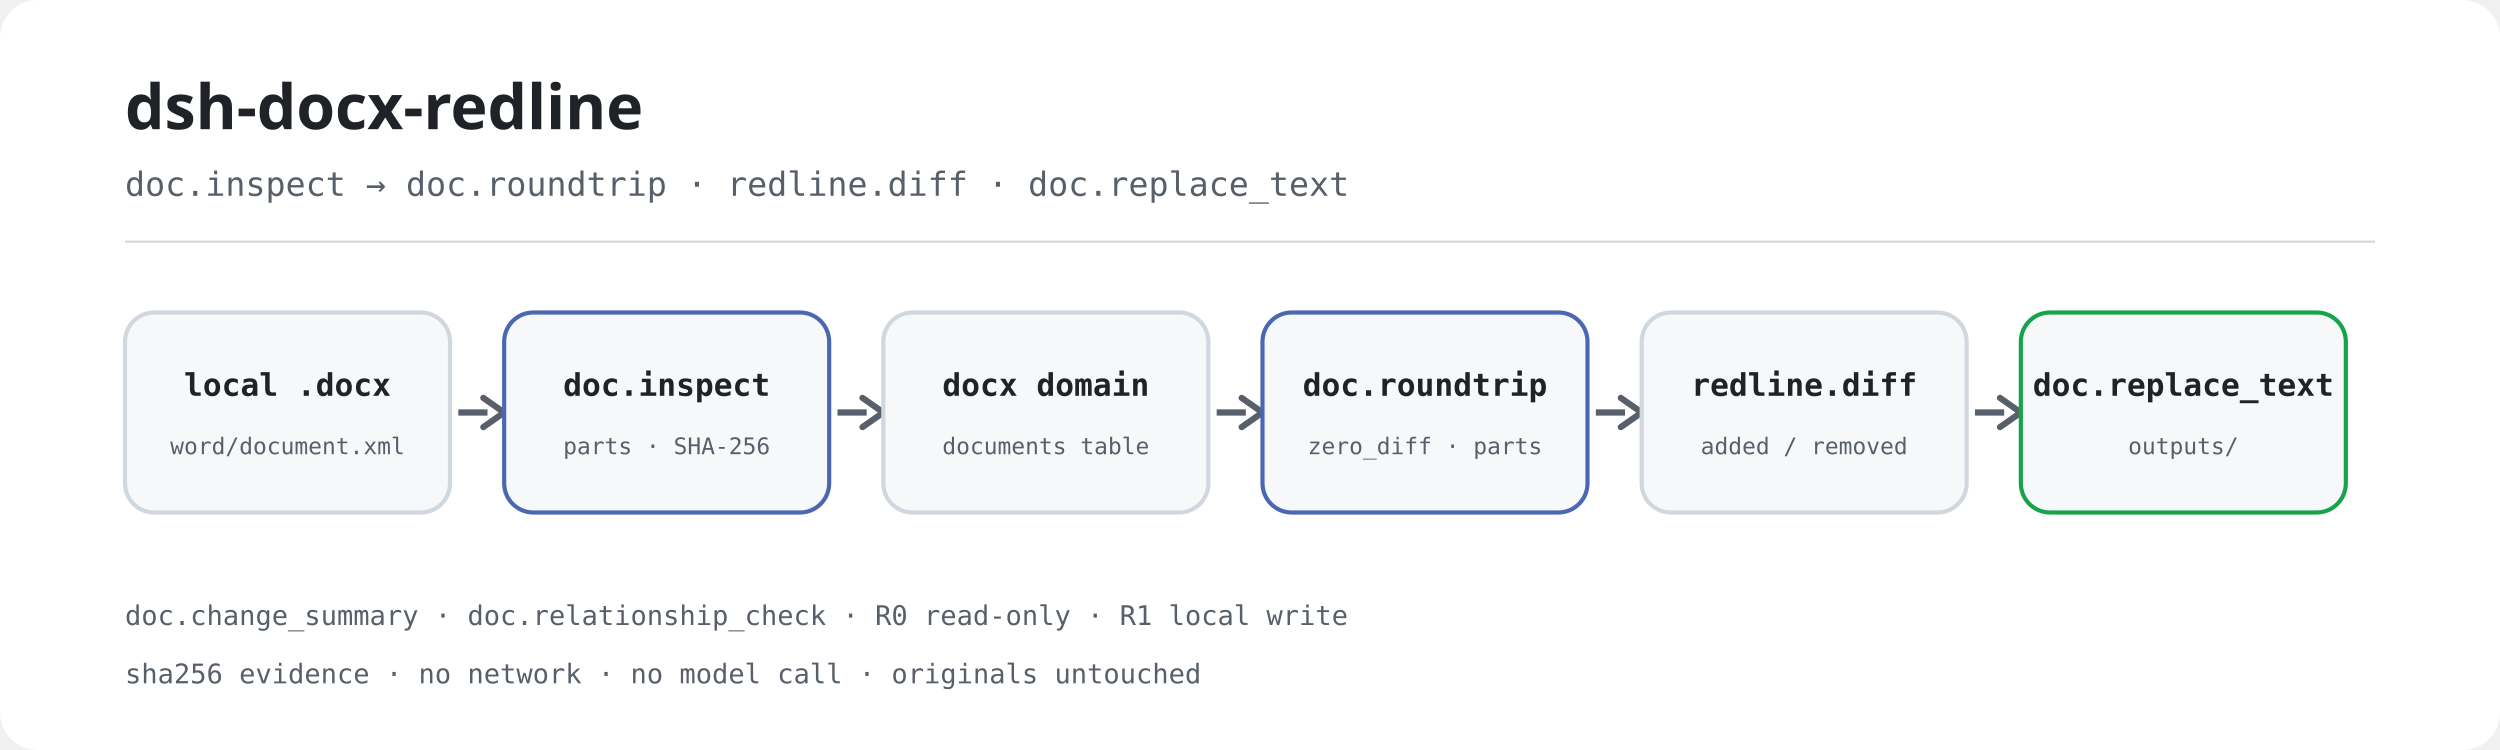
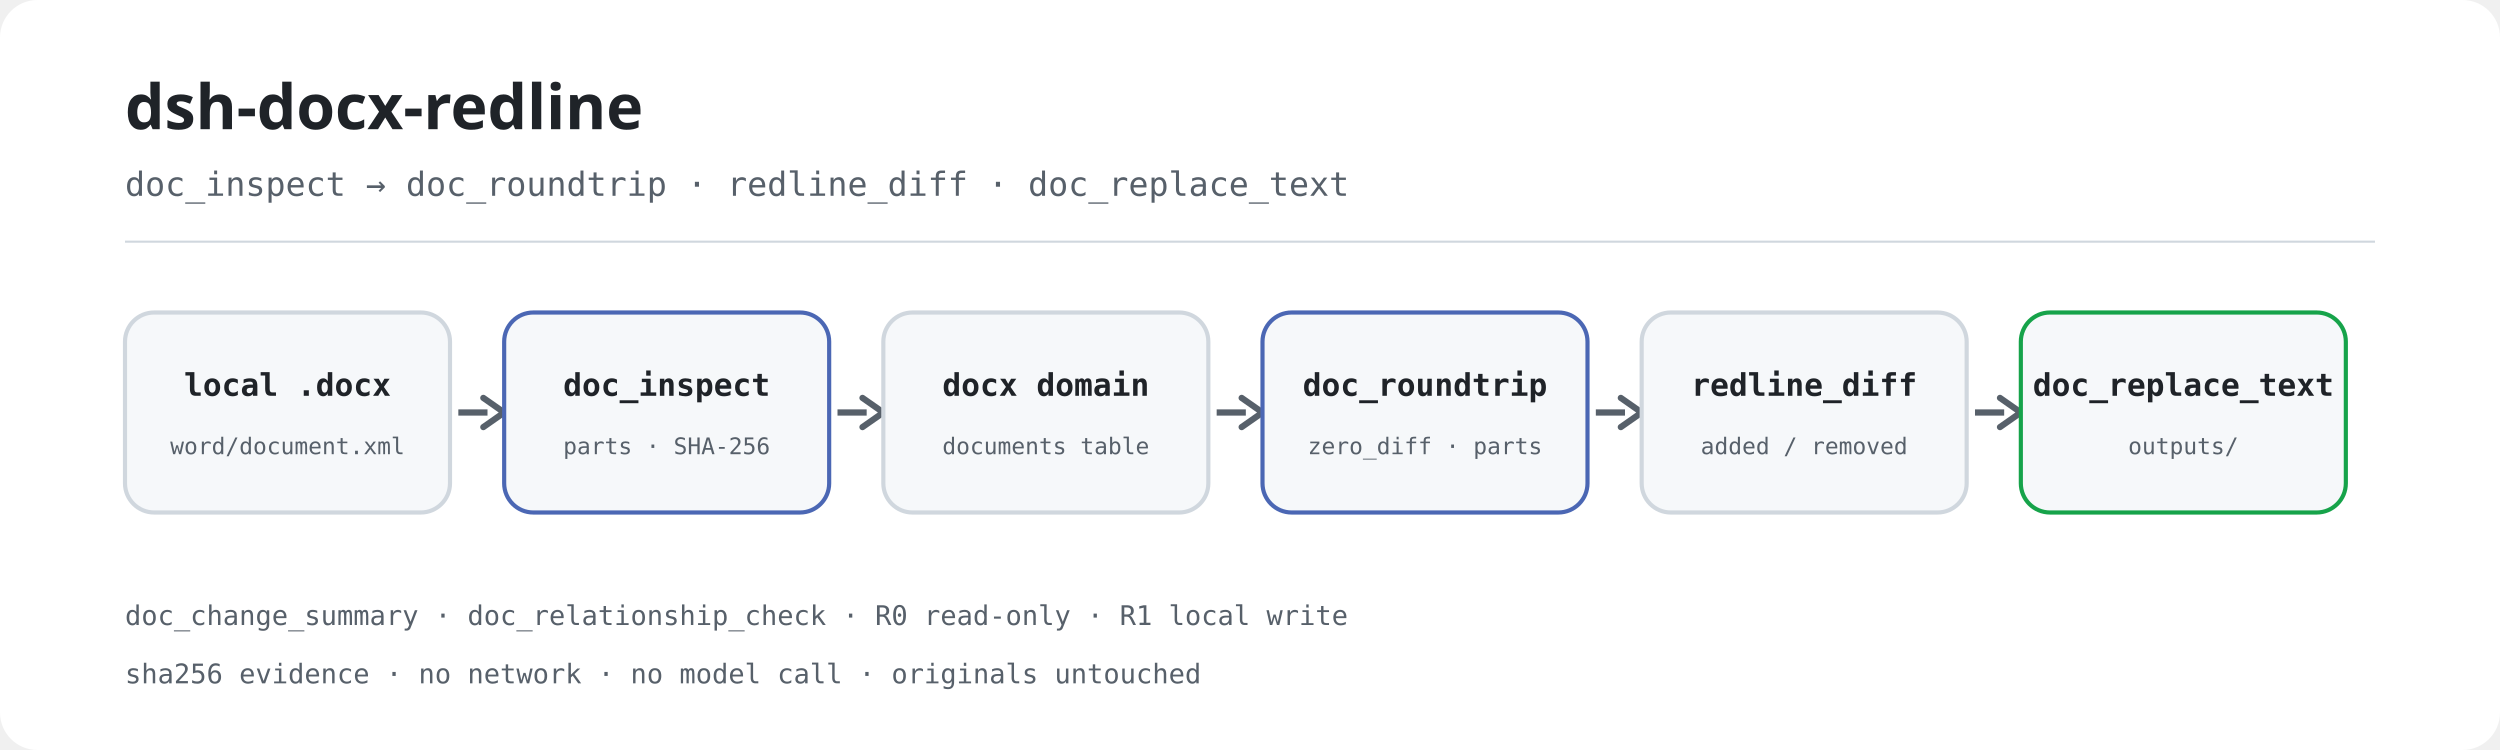
<svg xmlns="http://www.w3.org/2000/svg" width="1200" height="360" viewBox="0 0 1200 360" role="img" aria-label="dsh-docx-redline pipeline">
  <rect width="1200" height="360" rx="18" fill="#ffffff" />
  <text x="60" y="62" fill="#1f2328" font-family="ui-sans-serif,system-ui,sans-serif" font-size="30" font-weight="700">dsh-docx-redline</text>
-   <text x="60" y="94" fill="#57606a" font-family="ui-monospace,monospace" font-size="16">doc.inspect → doc.roundtrip · redline.diff · doc.replace_text</text>
+   <text x="60" y="94" fill="#57606a" font-family="ui-monospace,monospace" font-size="16">doc_inspect → doc_roundtrip · redline_diff · doc_replace_text</text>
  <line x1="60" y1="116" x2="1140" y2="116" stroke="#d0d7de" />
  <rect x="60" y="150" width="156" height="96" rx="14" fill="#f6f8fa" stroke="#d0d7de" stroke-width="2" />
  <text x="138" y="190" fill="#1f2328" text-anchor="middle" font-family="ui-monospace,monospace" font-size="15" font-weight="700">local .docx</text>
  <text x="138" y="218" fill="#57606a" text-anchor="middle" font-family="ui-monospace,monospace" font-size="11">word/document.xml</text>
  <path d="M220 198h14" stroke="#57606a" stroke-width="3" />
  <path d="M232 191l10 7-10 7" fill="none" stroke="#57606a" stroke-width="3" stroke-linecap="round" stroke-linejoin="round" />
  <rect x="242" y="150" width="156" height="96" rx="14" fill="#f6f8fa" stroke="#4B67B4" stroke-width="2" />
-   <text x="320" y="190" fill="#1f2328" text-anchor="middle" font-family="ui-monospace,monospace" font-size="15" font-weight="700">doc.inspect</text>
+   <text x="320" y="190" fill="#1f2328" text-anchor="middle" font-family="ui-monospace,monospace" font-size="15" font-weight="700">doc_inspect</text>
  <text x="320" y="218" fill="#57606a" text-anchor="middle" font-family="ui-monospace,monospace" font-size="11">parts · SHA-256</text>
  <path d="M402 198h14" stroke="#57606a" stroke-width="3" />
  <path d="M414 191l10 7-10 7" fill="none" stroke="#57606a" stroke-width="3" stroke-linecap="round" stroke-linejoin="round" />
  <rect x="424" y="150" width="156" height="96" rx="14" fill="#f6f8fa" stroke="#d0d7de" stroke-width="2" />
  <text x="502" y="190" fill="#1f2328" text-anchor="middle" font-family="ui-monospace,monospace" font-size="15" font-weight="700">docx domain</text>
  <text x="502" y="218" fill="#57606a" text-anchor="middle" font-family="ui-monospace,monospace" font-size="11">documents table</text>
  <path d="M584 198h14" stroke="#57606a" stroke-width="3" />
  <path d="M596 191l10 7-10 7" fill="none" stroke="#57606a" stroke-width="3" stroke-linecap="round" stroke-linejoin="round" />
  <rect x="606" y="150" width="156" height="96" rx="14" fill="#f6f8fa" stroke="#4B67B4" stroke-width="2" />
-   <text x="684" y="190" fill="#1f2328" text-anchor="middle" font-family="ui-monospace,monospace" font-size="15" font-weight="700">doc.roundtrip</text>
+   <text x="684" y="190" fill="#1f2328" text-anchor="middle" font-family="ui-monospace,monospace" font-size="15" font-weight="700">doc_roundtrip</text>
  <text x="684" y="218" fill="#57606a" text-anchor="middle" font-family="ui-monospace,monospace" font-size="11">zero_diff · parts</text>
  <path d="M766 198h14" stroke="#57606a" stroke-width="3" />
  <path d="M778 191l10 7-10 7" fill="none" stroke="#57606a" stroke-width="3" stroke-linecap="round" stroke-linejoin="round" />
  <rect x="788" y="150" width="156" height="96" rx="14" fill="#f6f8fa" stroke="#d0d7de" stroke-width="2" />
-   <text x="866" y="190" fill="#1f2328" text-anchor="middle" font-family="ui-monospace,monospace" font-size="15" font-weight="700">redline.diff</text>
+   <text x="866" y="190" fill="#1f2328" text-anchor="middle" font-family="ui-monospace,monospace" font-size="15" font-weight="700">redline_diff</text>
  <text x="866" y="218" fill="#57606a" text-anchor="middle" font-family="ui-monospace,monospace" font-size="11">added / removed</text>
  <path d="M948 198h14" stroke="#57606a" stroke-width="3" />
  <path d="M960 191l10 7-10 7" fill="none" stroke="#57606a" stroke-width="3" stroke-linecap="round" stroke-linejoin="round" />
  <rect x="970" y="150" width="156" height="96" rx="14" fill="#f6f8fa" stroke="#16a34a" stroke-width="2" />
-   <text x="1048" y="190" fill="#1f2328" text-anchor="middle" font-family="ui-monospace,monospace" font-size="15" font-weight="700">doc.replace_text</text>
+   <text x="1048" y="190" fill="#1f2328" text-anchor="middle" font-family="ui-monospace,monospace" font-size="15" font-weight="700">doc_replace_text</text>
  <text x="1048" y="218" fill="#57606a" text-anchor="middle" font-family="ui-monospace,monospace" font-size="11">outputs/</text>
-   <text x="60" y="300" fill="#57606a" font-family="ui-monospace,monospace" font-size="13">doc.change_summary · doc.relationship_check · R0 read-only · R1 local write</text>
+   <text x="60" y="300" fill="#57606a" font-family="ui-monospace,monospace" font-size="13">doc_change_summary · doc_relationship_check · R0 read-only · R1 local write</text>
  <text x="60" y="328" fill="#57606a" font-family="ui-monospace,monospace" font-size="13">sha256 evidence · no network · no model call · originals untouched</text>
</svg>
